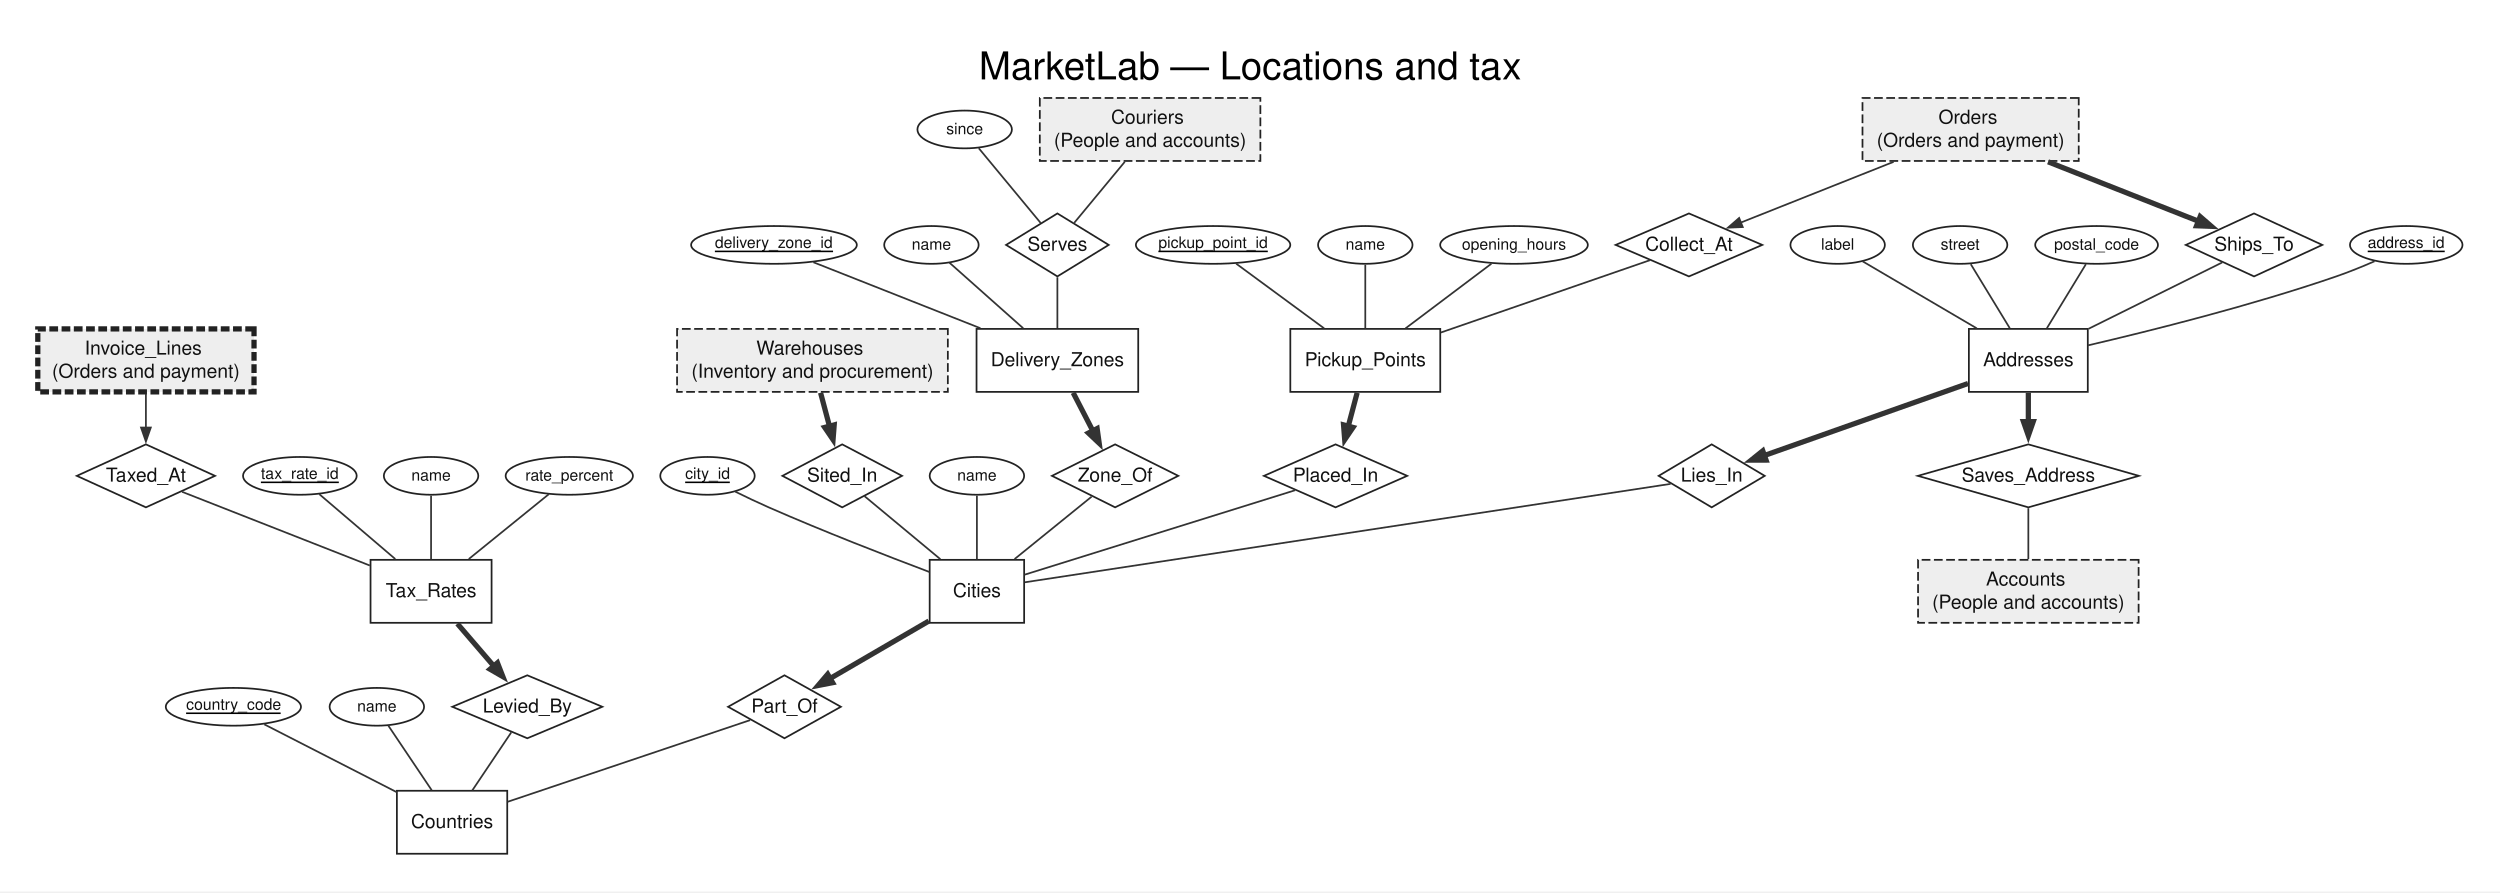
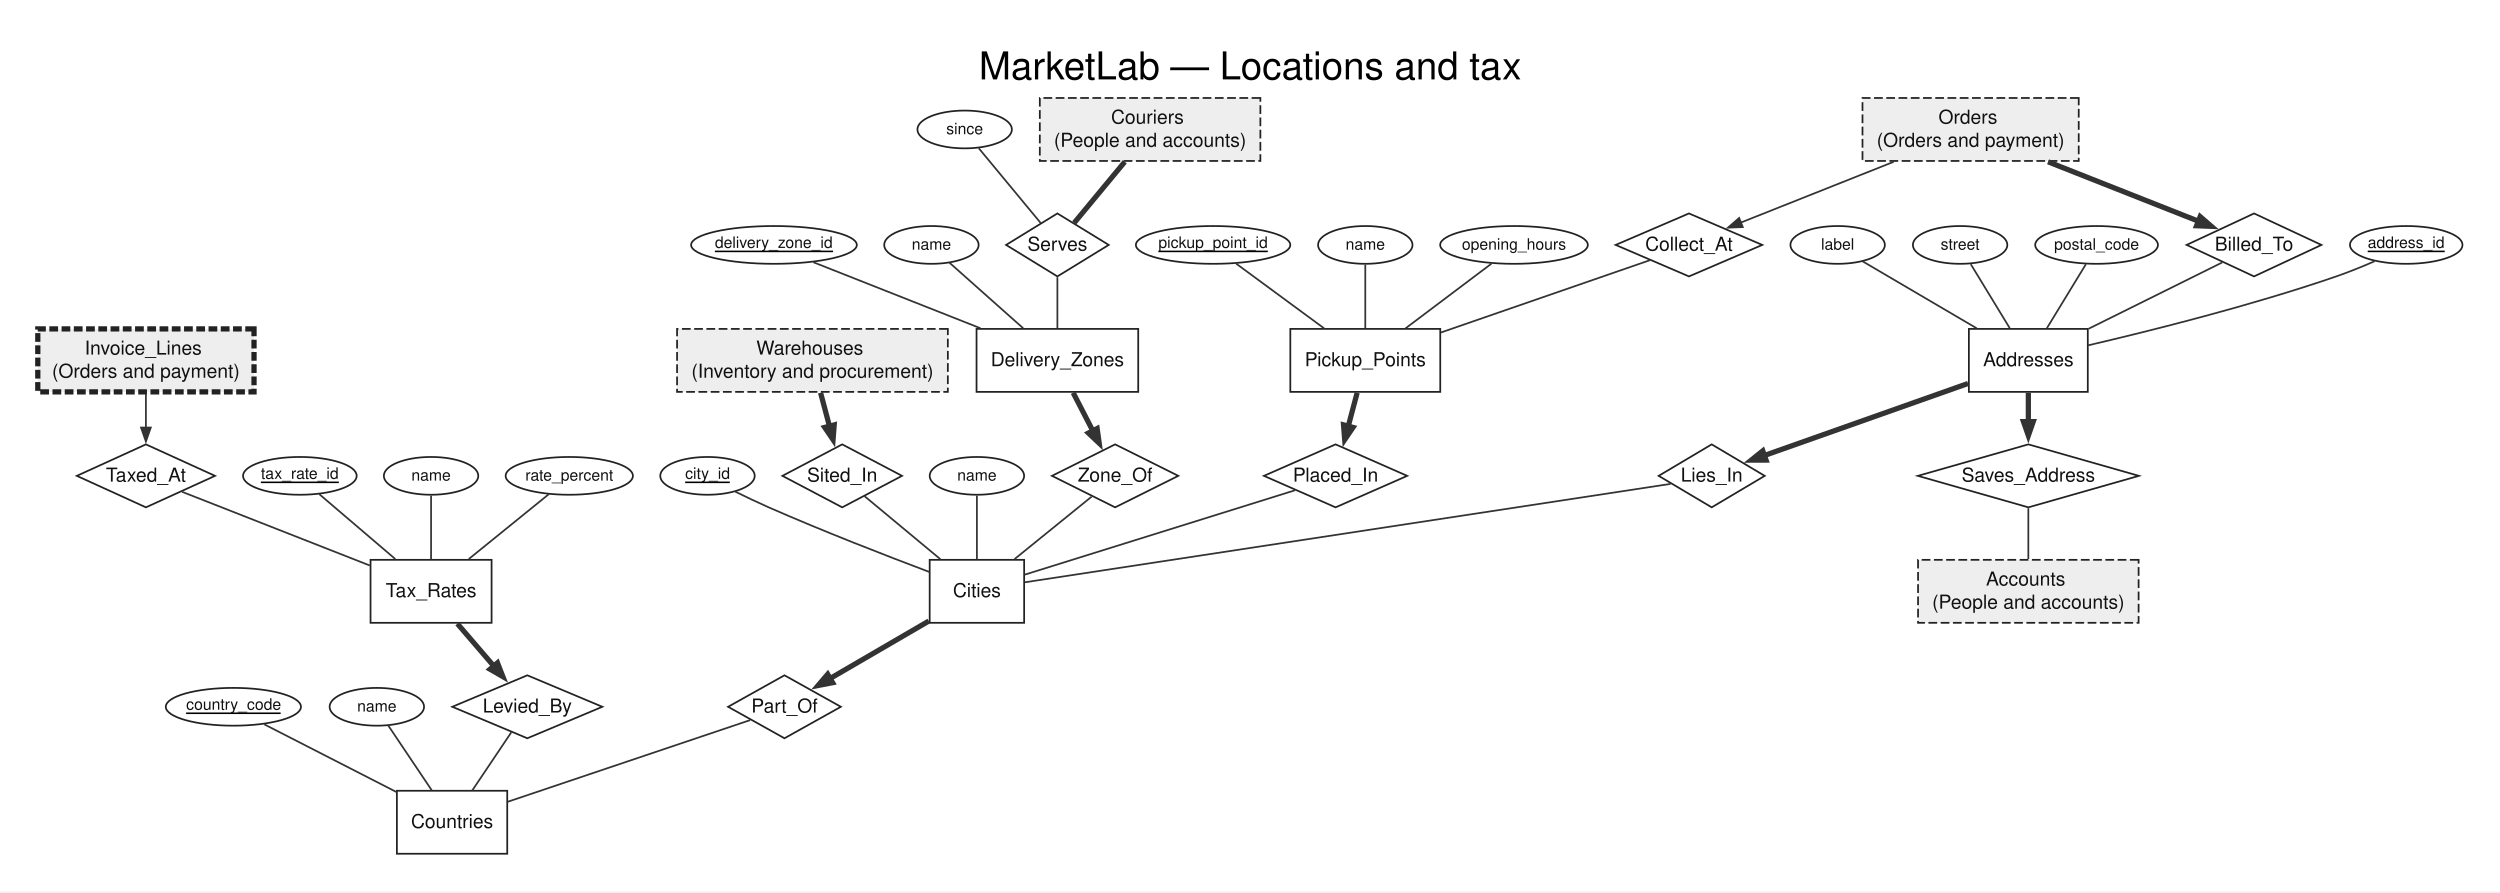
<svg xmlns="http://www.w3.org/2000/svg" width="1429pt" height="510pt" viewBox="0.00 0.00 1429.00 510.00">
  <g id="graph0" class="graph" transform="scale(1 1) rotate(0) translate(21.6 488)">
    <polygon fill="white" stroke="none" points="-21.6,21.6 -21.6,-488 1407.57,-488 1407.57,21.6 -21.6,21.6" />
    <text xml:space="preserve" text-anchor="middle" x="692.98" y="-442.6" font-family="Helvetica,sans-Serif" font-size="22.00">MarketLab — Locations and tax</text>
    <g id="node1" class="node">
      <polygon fill="#eeeeee" stroke="#222222" stroke-dasharray="5,2" points="1200.83,-168 1074.76,-168 1074.76,-132 1200.83,-132 1200.83,-168" />
      <text xml:space="preserve" text-anchor="middle" x="1137.8" y="-153.3" font-family="Helvetica,sans-Serif" font-size="11.00" fill="#111111">Accounts</text>
      <text xml:space="preserve" text-anchor="middle" x="1137.8" y="-140.1" font-family="Helvetica,sans-Serif" font-size="11.00" fill="#111111">(People and accounts)</text>
    </g>
    <g id="node2" class="node">
      <polygon fill="none" stroke="#222222" points="1171.78,-300 1103.81,-300 1103.81,-264 1171.78,-264 1171.78,-300" />
      <text xml:space="preserve" text-anchor="middle" x="1137.8" y="-278.7" font-family="Helvetica,sans-Serif" font-size="11.00" fill="#111111">Addresses</text>
    </g>
    <g id="node29" class="node">
      <polygon fill="none" stroke="#222222" points="956.8,-234 926.49,-216 956.8,-198 987.11,-216 956.8,-234" />
      <text xml:space="preserve" text-anchor="middle" x="956.8" y="-212.7" font-family="Helvetica,sans-Serif" font-size="11.00" fill="#111111">Lies_In</text>
    </g>
    <g id="edge19" class="edge">
      <path fill="none" stroke="#333333" stroke-width="3" d="M1103.33,-268.81C1069.64,-256.9 1018.89,-238.95 986.82,-227.61" />
      <polygon fill="#333333" stroke="#333333" stroke-width="3" points="987.87,-225.02 979.4,-224.99 986.01,-230.3 987.87,-225.02" />
    </g>
    <g id="node30" class="node">
      <polygon fill="none" stroke="#222222" points="1137.8,-234 1074.63,-216 1137.8,-198 1200.96,-216 1137.8,-234" />
      <text xml:space="preserve" text-anchor="middle" x="1137.8" y="-212.7" font-family="Helvetica,sans-Serif" font-size="11.00" fill="#111111">Saves_Address</text>
    </g>
    <g id="edge21" class="edge">
      <path fill="none" stroke="#333333" stroke-width="3" d="M1137.8,-263.51C1137.8,-258.29 1137.8,-252.42 1137.8,-246.64" />
      <polygon fill="#333333" stroke="#333333" stroke-width="3" points="1140.6,-247.01 1137.8,-239.01 1135,-247.01 1140.6,-247.01" />
    </g>
    <g id="node3" class="node">
      <ellipse fill="none" stroke="#222222" cx="1353.8" cy="-348" rx="32.17" ry="10.8" />
      <text xml:space="preserve" text-anchor="start" x="1331.79" y="-346.3" font-family="Helvetica,sans-Serif" font-size="9.00" fill="#111111">address_id</text>
      <line x1="1331.79" y1="-344.30" x2="1375.81" y2="-344.30" stroke="black" stroke-width="0.9" />
    </g>
    <g id="edge1" class="edge">
      <path fill="none" stroke="#333333" d="M1335.69,-338.66C1328.91,-335.71 1321.08,-332.5 1313.8,-330 1265.35,-313.33 1207.74,-298.94 1171.97,-290.61" />
    </g>
    <g id="node4" class="node">
      <ellipse fill="none" stroke="#222222" cx="1028.8" cy="-348" rx="27" ry="10.8" />
      <text xml:space="preserve" text-anchor="middle" x="1028.8" y="-345.3" font-family="Helvetica,sans-Serif" font-size="9.00" fill="#111111">label</text>
    </g>
    <g id="edge2" class="edge">
      <path fill="none" stroke="#333333" d="M1043.05,-338.63C1059.55,-328.94 1087.18,-312.72 1108.36,-300.29" />
    </g>
    <g id="node5" class="node">
      <ellipse fill="none" stroke="#222222" cx="1098.8" cy="-348" rx="27" ry="10.8" />
      <text xml:space="preserve" text-anchor="middle" x="1098.8" y="-345.3" font-family="Helvetica,sans-Serif" font-size="9.00" fill="#111111">street</text>
    </g>
    <g id="edge3" class="edge">
      <path fill="none" stroke="#333333" d="M1104.89,-337C1110.85,-327.23 1120.04,-312.15 1127.19,-300.4" />
    </g>
    <g id="node6" class="node">
      <ellipse fill="none" stroke="#222222" cx="1176.8" cy="-348" rx="35.08" ry="10.8" />
      <text xml:space="preserve" text-anchor="middle" x="1176.8" y="-345.3" font-family="Helvetica,sans-Serif" font-size="9.00" fill="#111111">postal_code</text>
    </g>
    <g id="edge4" class="edge">
      <path fill="none" stroke="#333333" d="M1170.71,-337C1164.75,-327.23 1155.56,-312.15 1148.4,-300.4" />
    </g>
    <g id="node7" class="node">
      <polygon fill="none" stroke="#222222" points="563.8,-168 509.8,-168 509.8,-132 563.8,-132 563.8,-168" />
      <text xml:space="preserve" text-anchor="middle" x="536.8" y="-146.7" font-family="Helvetica,sans-Serif" font-size="11.00" fill="#111111">Cities</text>
    </g>
    <g id="node28" class="node">
      <polygon fill="none" stroke="#222222" points="426.8,-102 394.57,-84 426.8,-66 459.03,-84 426.8,-102" />
      <text xml:space="preserve" text-anchor="middle" x="426.8" y="-80.7" font-family="Helvetica,sans-Serif" font-size="11.00" fill="#111111">Part_Of</text>
    </g>
    <g id="edge17" class="edge">
      <path fill="none" stroke="#333333" stroke-width="3" d="M509.33,-133.02C492.06,-122.97 469.91,-110.08 452.91,-100.19" />
      <polygon fill="#333333" stroke="#333333" stroke-width="3" points="454.33,-97.78 446.01,-96.17 451.51,-102.62 454.33,-97.78" />
    </g>
    <g id="node8" class="node">
      <ellipse fill="none" stroke="#222222" cx="382.8" cy="-216" rx="27" ry="10.8" />
      <text xml:space="preserve" text-anchor="start" x="370.04" y="-214.3" font-family="Helvetica,sans-Serif" font-size="9.00" fill="#111111">city_id</text>
      <line x1="370.04" y1="-212.30" x2="395.56" y2="-212.30" stroke="black" stroke-width="0.9" />
    </g>
    <g id="edge5" class="edge">
      <path fill="none" stroke="#333333" d="M398.71,-206.96C404.65,-204.03 411.49,-200.77 417.8,-198 448.91,-184.32 485.34,-170.21 509.62,-161.06" />
    </g>
    <g id="node9" class="node">
      <ellipse fill="none" stroke="#222222" cx="536.8" cy="-216" rx="27" ry="10.8" />
      <text xml:space="preserve" text-anchor="middle" x="536.8" y="-213.3" font-family="Helvetica,sans-Serif" font-size="9.00" fill="#111111">name</text>
    </g>
    <g id="edge6" class="edge">
      <path fill="none" stroke="#333333" d="M536.8,-204.72C536.8,-194.89 536.8,-179.9 536.8,-168.25" />
    </g>
    <g id="node10" class="node">
      <polygon fill="none" stroke="#222222" points="268.34,-36 205.26,-36 205.26,0 268.34,0 268.34,-36" />
      <text xml:space="preserve" text-anchor="middle" x="236.8" y="-14.7" font-family="Helvetica,sans-Serif" font-size="11.00" fill="#111111">Countries</text>
    </g>
    <g id="node11" class="node">
      <ellipse fill="none" stroke="#222222" cx="111.8" cy="-84" rx="38.63" ry="10.8" />
      <text xml:space="preserve" text-anchor="start" x="84.78" y="-82.3" font-family="Helvetica,sans-Serif" font-size="9.00" fill="#111111">country_code</text>
      <line x1="84.78" y1="-80.30" x2="138.82" y2="-80.30" stroke="black" stroke-width="0.9" />
    </g>
    <g id="edge7" class="edge">
      <path fill="none" stroke="#333333" d="M129.44,-73.97C149.09,-63.9 181.25,-47.44 205.25,-35.15" />
    </g>
    <g id="node12" class="node">
      <ellipse fill="none" stroke="#222222" cx="193.8" cy="-84" rx="27" ry="10.8" />
      <text xml:space="preserve" text-anchor="middle" x="193.8" y="-81.3" font-family="Helvetica,sans-Serif" font-size="9.00" fill="#111111">name</text>
    </g>
    <g id="edge8" class="edge">
      <path fill="none" stroke="#333333" d="M200.33,-73.28C206.91,-63.49 217.2,-48.17 225.17,-36.3" />
    </g>
    <g id="node13" class="node">
      <polygon fill="#eeeeee" stroke="#222222" stroke-dasharray="5,2" points="698.83,-432 572.76,-432 572.76,-396 698.83,-396 698.83,-432" />
      <text xml:space="preserve" text-anchor="middle" x="635.8" y="-417.3" font-family="Helvetica,sans-Serif" font-size="11.00" fill="#111111">Couriers</text>
      <text xml:space="preserve" text-anchor="middle" x="635.8" y="-404.1" font-family="Helvetica,sans-Serif" font-size="11.00" fill="#111111">(People and accounts)</text>
    </g>
    <g id="node38" class="node">
      <polygon fill="none" stroke="#222222" points="582.8,-366 553.47,-348 582.8,-330 612.13,-348 582.8,-366" />
      <text xml:space="preserve" text-anchor="middle" x="582.8" y="-344.7" font-family="Helvetica,sans-Serif" font-size="11.00" fill="#111111">Serves</text>
    </g>
    <g id="edge38" class="edge">
-       <path fill="none" stroke="#333333" d="M621.32,-395.51C612.12,-384.41 600.48,-370.35 592.41,-360.61" />
+       <path fill="none" stroke="#333333" stroke-width="3" d="M621.32,-395.51C612.12,-384.41 600.48,-370.35 592.41,-360.61" />
    </g>
    <g id="node14" class="node">
      <polygon fill="none" stroke="#222222" points="629.01,-300 536.59,-300 536.59,-264 629.01,-264 629.01,-300" />
      <text xml:space="preserve" text-anchor="middle" x="582.8" y="-278.7" font-family="Helvetica,sans-Serif" font-size="11.00" fill="#111111">Delivery_Zones</text>
    </g>
    <g id="node31" class="node">
      <polygon fill="none" stroke="#222222" points="615.8,-234 579.7,-216 615.8,-198 651.9,-216 615.8,-234" />
      <text xml:space="preserve" text-anchor="middle" x="615.8" y="-212.7" font-family="Helvetica,sans-Serif" font-size="11.00" fill="#111111">Zone_Of</text>
    </g>
    <g id="edge23" class="edge">
      <path fill="none" stroke="#333333" stroke-width="3" d="M591.82,-263.51C595.28,-256.79 599.31,-248.99 603.06,-241.72" />
      <polygon fill="#333333" stroke="#333333" stroke-width="3" points="605.52,-243.04 606.7,-234.65 600.54,-240.47 605.52,-243.04" />
    </g>
    <g id="node15" class="node">
      <ellipse fill="none" stroke="#222222" cx="420.8" cy="-348" rx="47.36" ry="10.8" />
      <text xml:space="preserve" text-anchor="start" x="387.03" y="-346.3" font-family="Helvetica,sans-Serif" font-size="9.00" fill="#111111">delivery_zone_id</text>
      <line x1="387.03" y1="-344.30" x2="454.57" y2="-344.30" stroke="black" stroke-width="0.9" />
    </g>
    <g id="edge9" class="edge">
      <path fill="none" stroke="#333333" d="M443.32,-338.1C467.93,-328.38 507.95,-312.57 538.82,-300.37" />
    </g>
    <g id="node16" class="node">
      <ellipse fill="none" stroke="#222222" cx="510.8" cy="-348" rx="27" ry="10.8" />
      <text xml:space="preserve" text-anchor="middle" x="510.8" y="-345.3" font-family="Helvetica,sans-Serif" font-size="9.00" fill="#111111">name</text>
    </g>
    <g id="edge10" class="edge">
      <path fill="none" stroke="#333333" d="M521.12,-337.83C532.08,-328.08 549.68,-312.44 563.28,-300.35" />
    </g>
    <g id="node17" class="node">
      <polygon fill="#eeeeee" stroke="#222222" stroke-width="3" stroke-dasharray="5,2" points="123.6,-300 0,-300 0,-264 123.6,-264 123.6,-300" />
      <text xml:space="preserve" text-anchor="middle" x="61.8" y="-285.3" font-family="Helvetica,sans-Serif" font-size="11.00" fill="#111111">Invoice_Lines</text>
      <text xml:space="preserve" text-anchor="middle" x="61.8" y="-272.1" font-family="Helvetica,sans-Serif" font-size="11.00" fill="#111111">(Orders and payment)</text>
    </g>
    <g id="node37" class="node">
      <polygon fill="none" stroke="#222222" points="61.8,-234 22.31,-216 61.8,-198 101.29,-216 61.8,-234" />
      <text xml:space="preserve" text-anchor="middle" x="61.8" y="-212.7" font-family="Helvetica,sans-Serif" font-size="11.00" fill="#111111">Taxed_At</text>
    </g>
    <g id="edge35" class="edge">
      <path fill="none" stroke="#333333" d="M61.8,-262.83C61.8,-256.77 61.8,-249.9 61.8,-243.34" />
      <polygon fill="#333333" stroke="#333333" points="64.6,-243.63 61.8,-235.63 59,-243.63 64.6,-243.63" />
    </g>
    <g id="node18" class="node">
      <polygon fill="#eeeeee" stroke="#222222" stroke-dasharray="5,2" points="1166.6,-432 1043,-432 1043,-396 1166.6,-396 1166.6,-432" />
      <text xml:space="preserve" text-anchor="middle" x="1104.8" y="-417.3" font-family="Helvetica,sans-Serif" font-size="11.00" fill="#111111">Orders</text>
      <text xml:space="preserve" text-anchor="middle" x="1104.8" y="-404.1" font-family="Helvetica,sans-Serif" font-size="11.00" fill="#111111">(Orders and payment)</text>
    </g>
    <g id="node35" class="node">
      <polygon fill="none" stroke="#222222" points="943.8,-366 901.9,-348 943.8,-330 985.7,-348 943.8,-366" />
      <text xml:space="preserve" text-anchor="middle" x="943.8" y="-344.7" font-family="Helvetica,sans-Serif" font-size="11.00" fill="#111111">Collect_At</text>
    </g>
    <g id="edge31" class="edge">
      <path fill="none" stroke="#333333" d="M1060.81,-395.51C1033.07,-384.48 997.99,-370.54 973.51,-360.81" />
      <polygon fill="#333333" stroke="#333333" points="974.56,-358.21 966.09,-357.86 972.49,-363.42 974.56,-358.21" />
    </g>
    <g id="node36" class="node">
-       <polygon fill="none" stroke="#222222" points="1266.8,-366 1227.8,-348 1266.8,-330 1305.8,-348 1266.8,-366" />
-       <text xml:space="preserve" text-anchor="middle" x="1266.8" y="-344.7" font-family="Helvetica,sans-Serif" font-size="11.00" fill="#111111">Ships_To</text>
+       <polygon fill="none" stroke="#222222" points="1266.8,-366 1228.28,-348 1266.8,-330 1305.32,-348 1266.8,-366" />
+       <text xml:space="preserve" text-anchor="middle" x="1266.8" y="-344.7" font-family="Helvetica,sans-Serif" font-size="11.00" fill="#111111">Billed_To</text>
    </g>
    <g id="edge33" class="edge">
      <path fill="none" stroke="#333333" stroke-width="3" d="M1149.07,-395.51C1176.32,-384.75 1210.6,-371.2 1235.13,-361.51" />
      <polygon fill="#333333" stroke="#333333" stroke-width="3" points="1236.02,-364.17 1242.43,-358.63 1233.96,-358.96 1236.02,-364.17" />
    </g>
    <g id="node19" class="node">
      <polygon fill="none" stroke="#222222" points="801.65,-300 715.95,-300 715.95,-264 801.65,-264 801.65,-300" />
      <text xml:space="preserve" text-anchor="middle" x="758.8" y="-278.7" font-family="Helvetica,sans-Serif" font-size="11.00" fill="#111111">Pickup_Points</text>
    </g>
    <g id="node32" class="node">
      <polygon fill="none" stroke="#222222" points="741.8,-234 700.86,-216 741.8,-198 782.74,-216 741.8,-234" />
      <text xml:space="preserve" text-anchor="middle" x="741.8" y="-212.7" font-family="Helvetica,sans-Serif" font-size="11.00" fill="#111111">Placed_In</text>
    </g>
    <g id="edge25" class="edge">
      <path fill="none" stroke="#333333" stroke-width="3" d="M754.15,-263.51C752.57,-257.56 750.77,-250.75 749.03,-244.22" />
      <polygon fill="#333333" stroke="#333333" stroke-width="3" points="751.79,-243.69 747.03,-236.68 746.37,-245.13 751.79,-243.69" />
    </g>
    <g id="node20" class="node">
      <ellipse fill="none" stroke="#222222" cx="671.8" cy="-348" rx="44.13" ry="10.8" />
      <text xml:space="preserve" text-anchor="start" x="640.53" y="-346.3" font-family="Helvetica,sans-Serif" font-size="9.00" fill="#111111">pickup_point_id</text>
      <line x1="640.53" y1="-344.30" x2="703.07" y2="-344.30" stroke="black" stroke-width="0.9" />
    </g>
    <g id="edge11" class="edge">
      <path fill="none" stroke="#333333" d="M685.01,-337.28C698.32,-327.49 719.14,-312.17 735.28,-300.3" />
    </g>
    <g id="node21" class="node">
      <ellipse fill="none" stroke="#222222" cx="758.8" cy="-348" rx="27" ry="10.8" />
      <text xml:space="preserve" text-anchor="middle" x="758.8" y="-345.3" font-family="Helvetica,sans-Serif" font-size="9.00" fill="#111111">name</text>
    </g>
    <g id="edge12" class="edge">
      <path fill="none" stroke="#333333" d="M758.8,-336.72C758.8,-326.89 758.8,-311.9 758.8,-300.25" />
    </g>
    <g id="node22" class="node">
      <ellipse fill="none" stroke="#222222" cx="843.8" cy="-348" rx="42.2" ry="10.8" />
      <text xml:space="preserve" text-anchor="middle" x="843.8" y="-345.3" font-family="Helvetica,sans-Serif" font-size="9.00" fill="#111111">opening_hours</text>
    </g>
    <g id="edge13" class="edge">
      <path fill="none" stroke="#333333" d="M830.89,-337.28C817.89,-327.49 797.54,-312.17 781.78,-300.3" />
    </g>
    <g id="node23" class="node">
      <polygon fill="none" stroke="#222222" points="259.39,-168 190.2,-168 190.2,-132 259.39,-132 259.39,-168" />
      <text xml:space="preserve" text-anchor="middle" x="224.8" y="-146.7" font-family="Helvetica,sans-Serif" font-size="11.00" fill="#111111">Tax_Rates</text>
    </g>
    <g id="node33" class="node">
      <polygon fill="none" stroke="#222222" points="279.8,-102 236.92,-84 279.8,-66 322.67,-84 279.8,-102" />
      <text xml:space="preserve" text-anchor="middle" x="279.8" y="-80.7" font-family="Helvetica,sans-Serif" font-size="11.00" fill="#111111">Levied_By</text>
    </g>
    <g id="edge27" class="edge">
      <path fill="none" stroke="#333333" stroke-width="3" d="M239.83,-131.51C246.27,-124.02 253.87,-115.18 260.7,-107.22" />
      <polygon fill="#333333" stroke="#333333" stroke-width="3" points="262.75,-109.13 265.84,-101.24 258.5,-105.48 262.75,-109.13" />
    </g>
    <g id="node24" class="node">
      <ellipse fill="none" stroke="#222222" cx="149.8" cy="-216" rx="32.49" ry="10.8" />
      <text xml:space="preserve" text-anchor="start" x="127.53" y="-214.3" font-family="Helvetica,sans-Serif" font-size="9.00" fill="#111111">tax_rate_id</text>
      <line x1="127.53" y1="-212.30" x2="172.07" y2="-212.30" stroke="black" stroke-width="0.9" />
    </g>
    <g id="edge14" class="edge">
      <path fill="none" stroke="#333333" d="M160.87,-205.56C172.28,-195.82 190.33,-180.42 204.34,-168.46" />
    </g>
    <g id="node25" class="node">
      <ellipse fill="none" stroke="#222222" cx="224.8" cy="-216" rx="27" ry="10.8" />
      <text xml:space="preserve" text-anchor="middle" x="224.8" y="-213.3" font-family="Helvetica,sans-Serif" font-size="9.00" fill="#111111">name</text>
    </g>
    <g id="edge15" class="edge">
      <path fill="none" stroke="#333333" d="M224.8,-204.72C224.8,-194.89 224.8,-179.9 224.8,-168.25" />
    </g>
    <g id="node26" class="node">
      <ellipse fill="none" stroke="#222222" cx="303.8" cy="-216" rx="36.37" ry="10.8" />
      <text xml:space="preserve" text-anchor="middle" x="303.8" y="-213.3" font-family="Helvetica,sans-Serif" font-size="9.00" fill="#111111">rate_percent</text>
    </g>
    <g id="edge16" class="edge">
      <path fill="none" stroke="#333333" d="M292.14,-205.56C280.13,-195.82 261.11,-180.42 246.35,-168.46" />
    </g>
    <g id="node27" class="node">
      <polygon fill="#eeeeee" stroke="#222222" stroke-dasharray="5,2" points="520.19,-300 365.41,-300 365.41,-264 520.19,-264 520.19,-300" />
      <text xml:space="preserve" text-anchor="middle" x="442.8" y="-285.3" font-family="Helvetica,sans-Serif" font-size="11.00" fill="#111111">Warehouses</text>
      <text xml:space="preserve" text-anchor="middle" x="442.8" y="-272.1" font-family="Helvetica,sans-Serif" font-size="11.00" fill="#111111">(Inventory and procurement)</text>
    </g>
    <g id="node34" class="node">
      <polygon fill="none" stroke="#222222" points="459.8,-234 425.62,-216 459.8,-198 493.98,-216 459.8,-234" />
      <text xml:space="preserve" text-anchor="middle" x="459.8" y="-212.7" font-family="Helvetica,sans-Serif" font-size="11.00" fill="#111111">Sited_In</text>
    </g>
    <g id="edge29" class="edge">
      <path fill="none" stroke="#333333" stroke-width="3" d="M447.44,-263.51C449.03,-257.56 450.83,-250.75 452.57,-244.22" />
      <polygon fill="#333333" stroke="#333333" stroke-width="3" points="455.23,-245.13 454.57,-236.68 449.81,-243.69 455.23,-245.13" />
    </g>
    <g id="edge18" class="edge">
      <path fill="none" stroke="#333333" d="M407.18,-76.39C374.38,-65.34 308.1,-43.02 268.57,-29.7" />
    </g>
    <g id="edge20" class="edge">
      <path fill="none" stroke="#333333" d="M933.32,-211.42C860.94,-200.39 641.47,-166.95 564.13,-155.16" />
    </g>
    <g id="edge22" class="edge">
      <path fill="none" stroke="#333333" d="M1137.8,-197.51C1137.8,-188.48 1137.8,-177.49 1137.8,-168.47" />
    </g>
    <g id="edge24" class="edge">
      <path fill="none" stroke="#333333" d="M602.4,-204.14C590.34,-194.37 572.4,-179.84 558.33,-168.44" />
    </g>
    <g id="edge26" class="edge">
      <path fill="none" stroke="#333333" d="M718.68,-207.78C680.57,-195.88 604.72,-172.2 564.05,-159.51" />
    </g>
    <g id="edge28" class="edge">
      <path fill="none" stroke="#333333" d="M270.68,-69.43C264.17,-59.74 255.37,-46.64 248.37,-36.21" />
    </g>
    <g id="edge30" class="edge">
      <path fill="none" stroke="#333333" d="M472.51,-204.43C484.3,-194.63 502.06,-179.87 515.93,-168.35" />
    </g>
    <g id="edge32" class="edge">
      <path fill="none" stroke="#333333" d="M921.48,-339.28C891.98,-329.07 839.37,-310.87 801.97,-297.93" />
    </g>
    <g id="edge34" class="edge">
      <path fill="none" stroke="#333333" d="M1248.59,-337.97C1228.8,-328.15 1196.71,-312.23 1172.15,-300.04" />
    </g>
    <g id="edge36" class="edge">
      <path fill="none" stroke="#333333" d="M82.44,-206.89C109.43,-196.3 157.09,-177.58 189.78,-164.75" />
    </g>
    <g id="edge39" class="edge">
      <path fill="none" stroke="#333333" d="M582.8,-329.51C582.8,-320.48 582.8,-309.49 582.8,-300.47" />
    </g>
    <g id="node39" class="node">
      <ellipse fill="none" stroke="#222222" cx="529.8" cy="-414" rx="27" ry="10.8" />
      <text xml:space="preserve" text-anchor="middle" x="529.8" y="-411.3" font-family="Helvetica,sans-Serif" font-size="9.00" fill="#111111">since</text>
    </g>
    <g id="edge37" class="edge">
      <path fill="none" stroke="#333333" d="M537.85,-403.28C547.35,-391.81 563.12,-372.76 573.24,-360.55" />
    </g>
  </g>
</svg>
